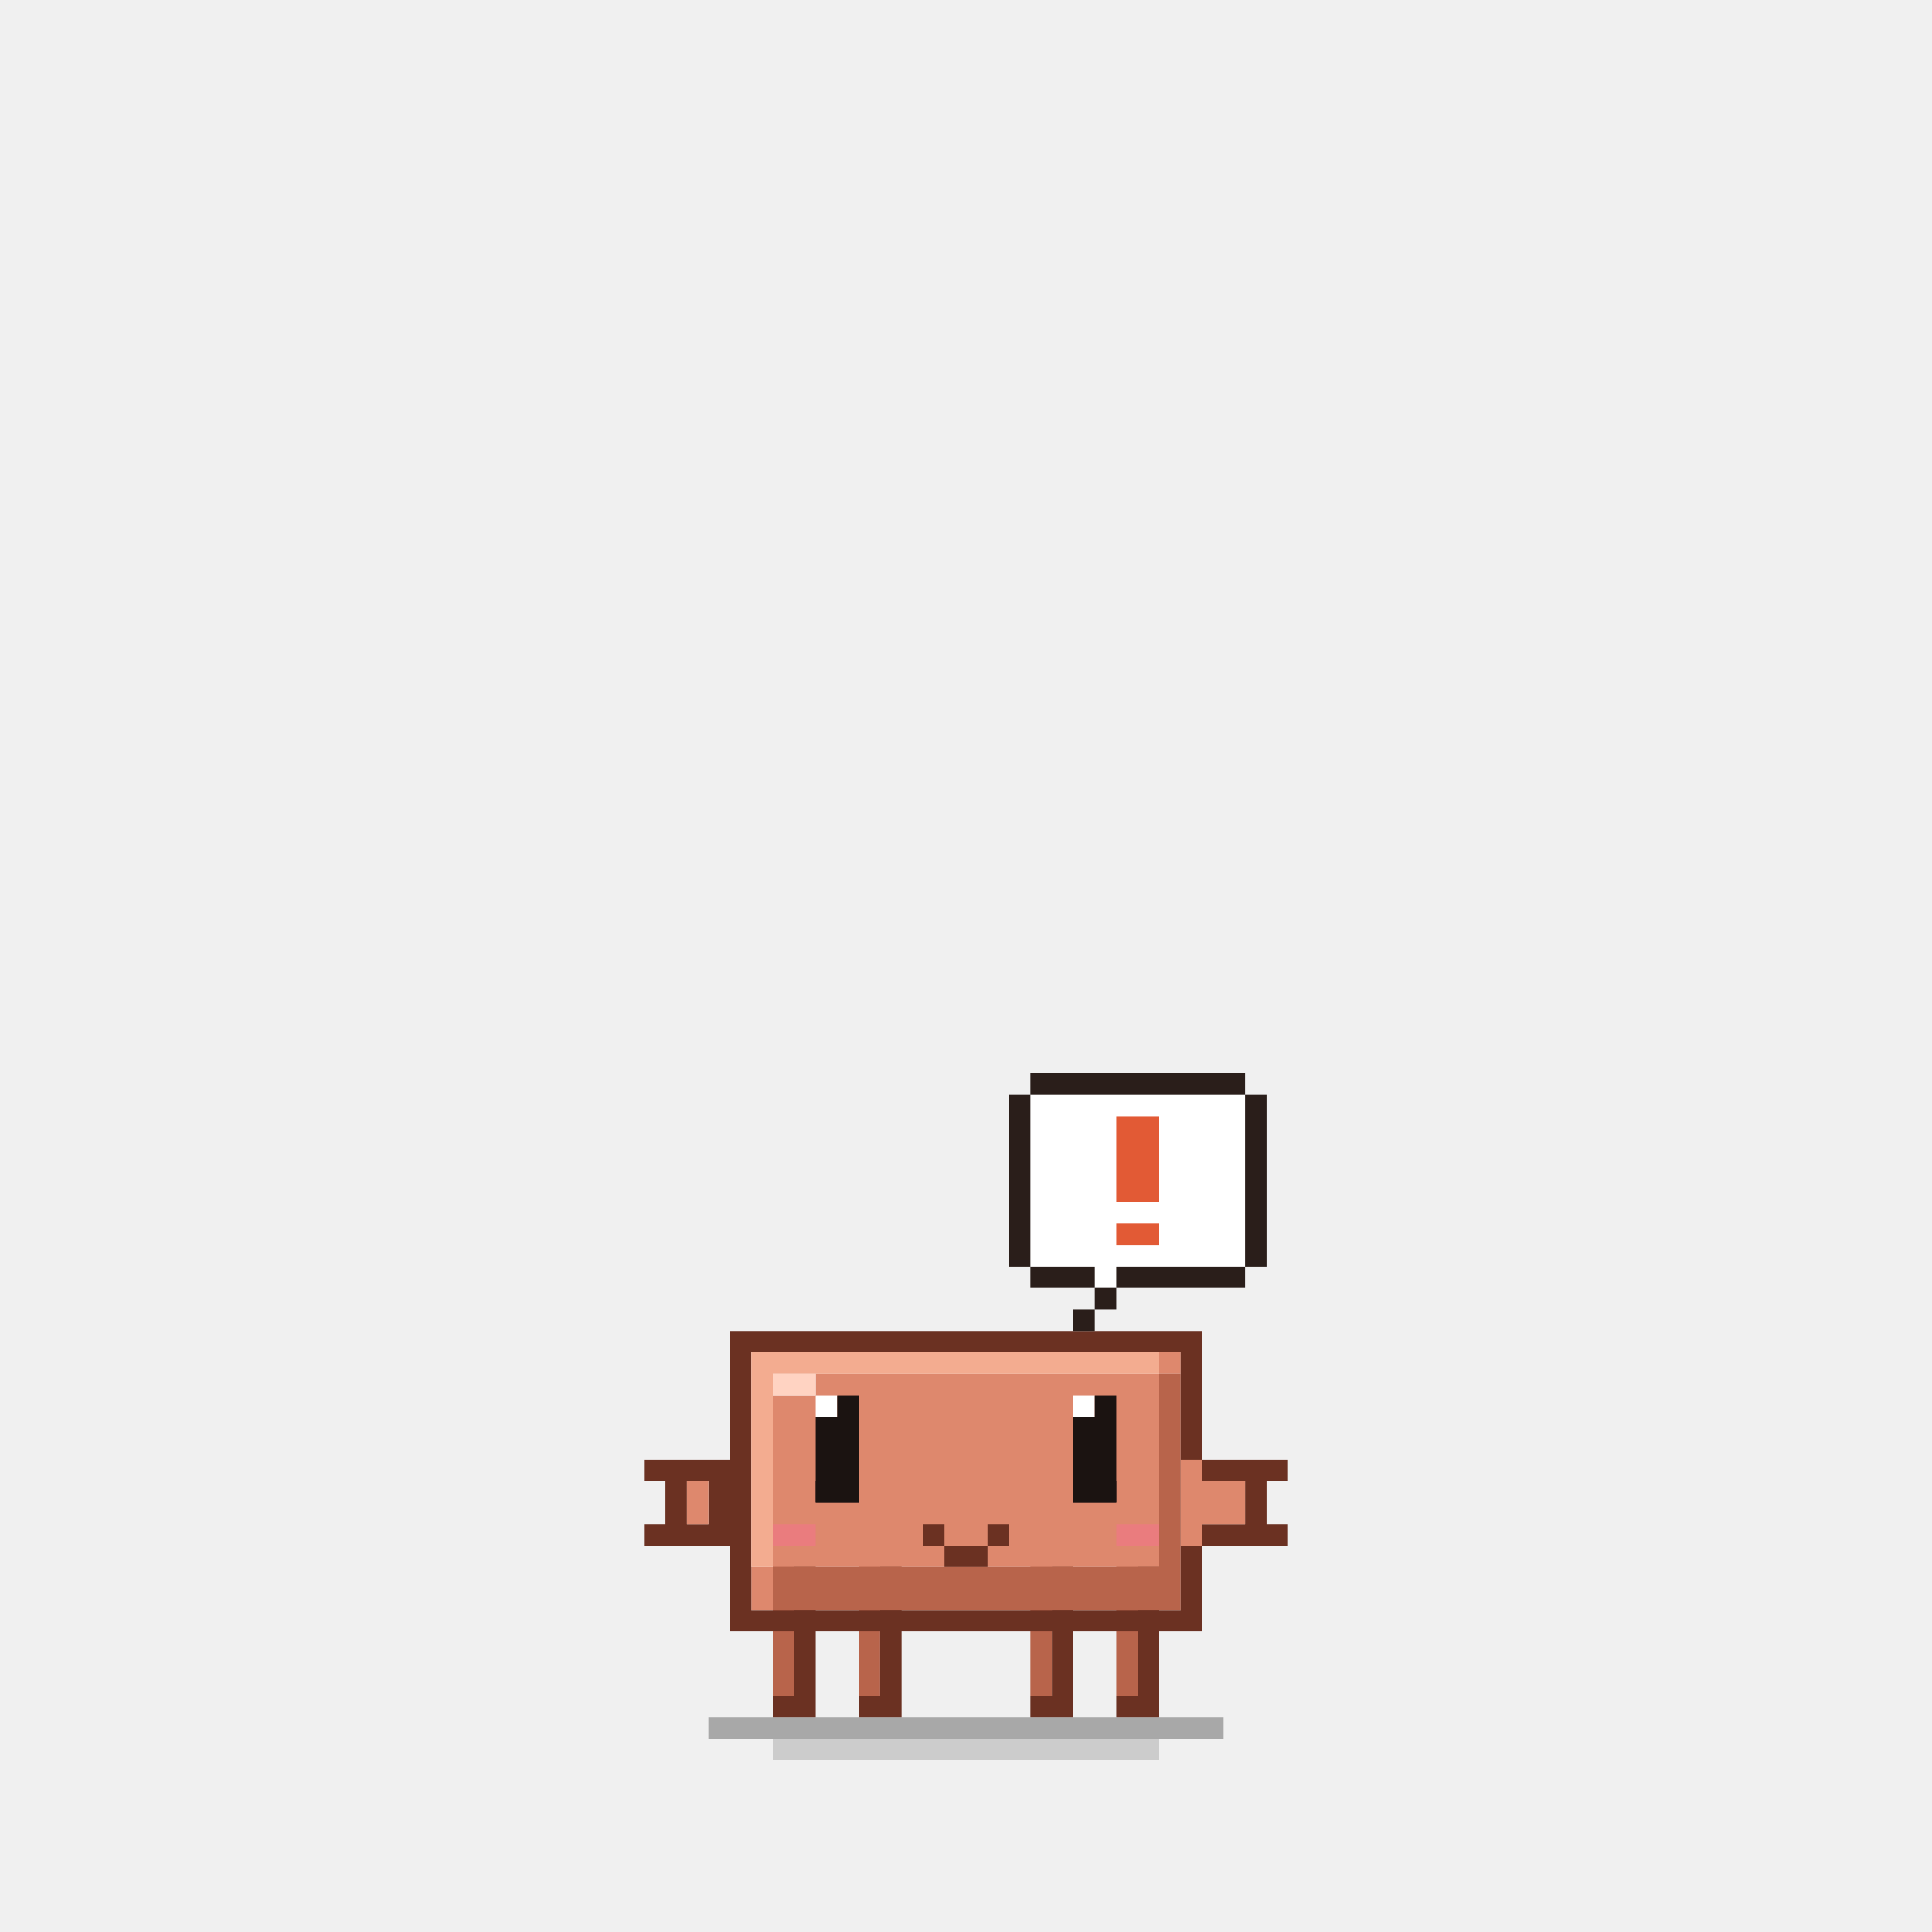
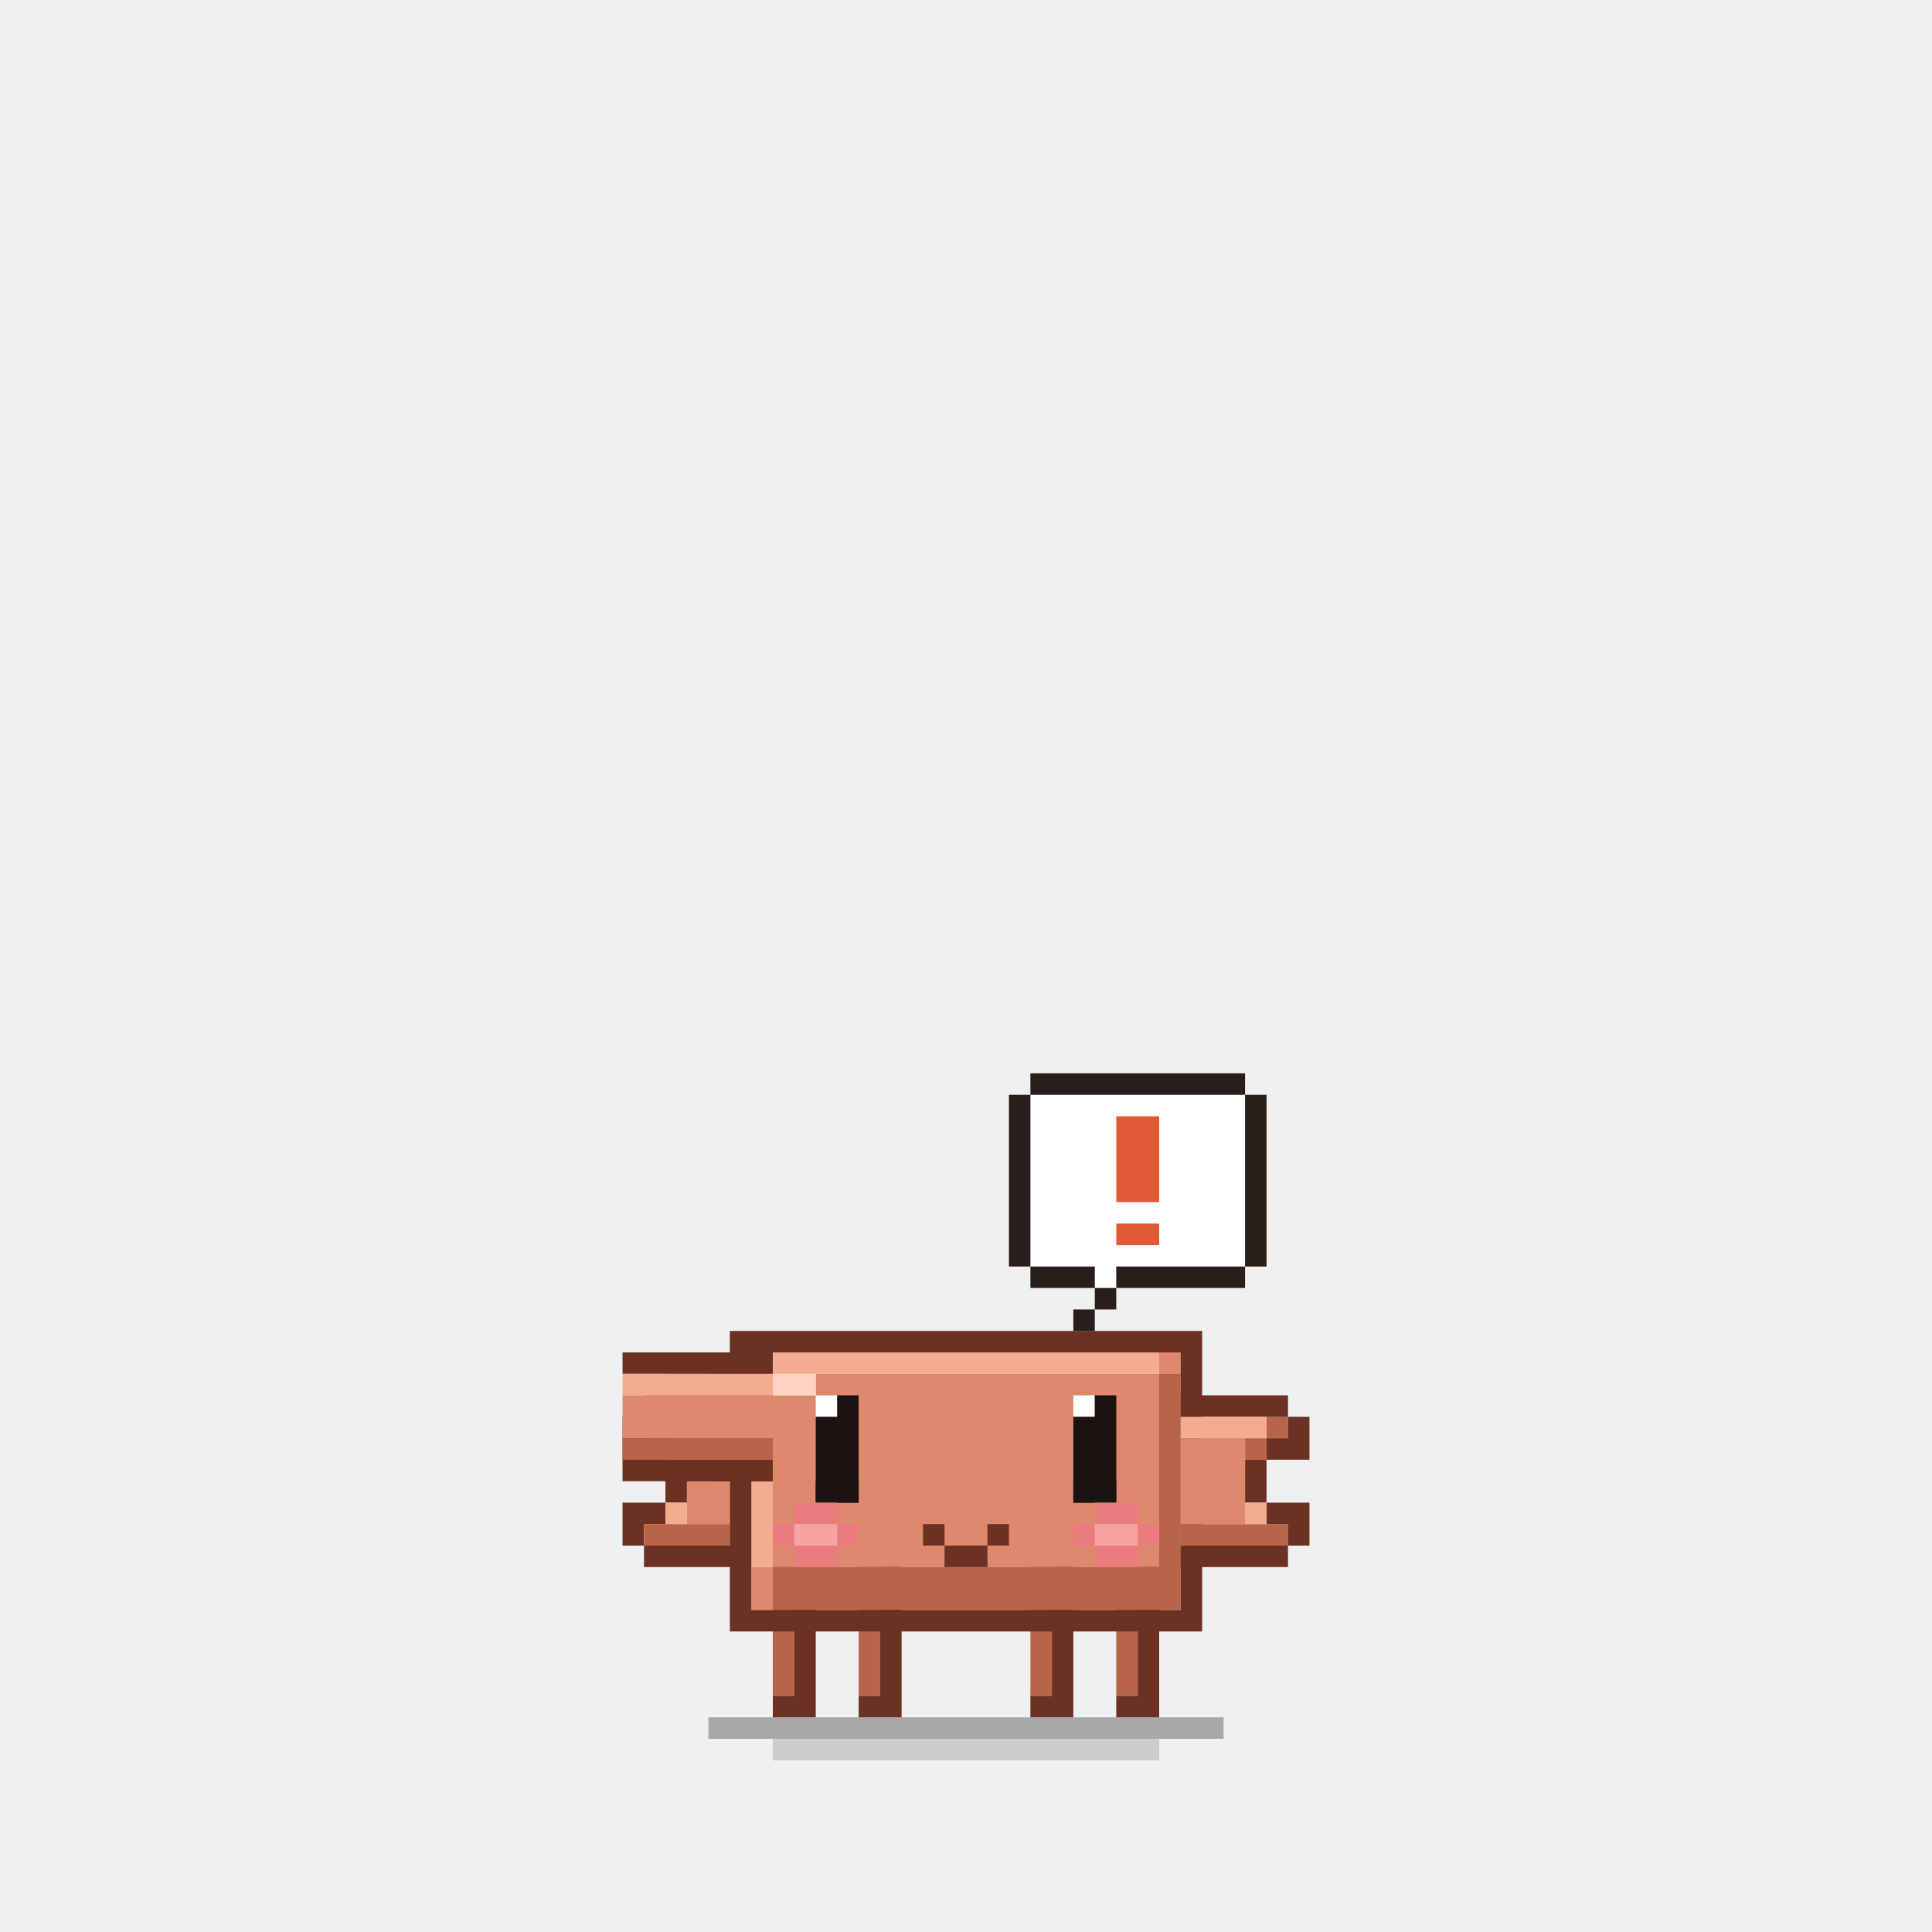
<svg xmlns="http://www.w3.org/2000/svg" viewBox="-15 -25 45 45" width="500" height="500">
  <defs>
    <style>
      .ar-l { animation: ar-l 2s infinite step-end; }
+       .ar-l-k0 { animation: ar-l-k0 2s infinite step-end; }
+       .ar-l-k1 { animation: ar-l-k1 2s infinite step-end; }
+       .ar-l-k2 { animation: ar-l-k2 2s infinite step-end; }
      .ey-wide { animation: ey-wide 2s infinite step-end; }
      .ey-shut { animation: ey-shut 2s infinite step-end; }
      .bang { animation: bang 2s infinite step-end; }
      .bub { animation: bub 2s infinite step-end; }
      .leg4 { animation: leg4 2s infinite step-end; }
      @keyframes ar-l {
-         0% { transform: translate(-2px, -6px); }
-         9.375% { transform: translate(0px, -6px); }
-         21.875% { transform: translate(-2px, -6px); }
-         34.375% { transform: translate(0px, -6px); }
-         46.875% { transform: translate(-2px, -6px); }
-         59.375% { transform: translate(0px, -6px); }
-         71.875% { transform: translate(-2px, -6px); }
-         84.375% { transform: translate(0px, -6px); }
+         0% { transform: translate(-5px, -6px); }
+         9.375% { transform: translate(-3px, -7px); }
+         21.875% { transform: translate(-1px, -6px); }
+         34.375% { transform: translate(-3px, -7px); }
+         46.875% { transform: translate(-5px, -6px); }
+         59.375% { transform: translate(-3px, -7px); }
+         71.875% { transform: translate(-1px, -6px); }
+         84.375% { transform: translate(-3px, -7px); }
+       }
+       @keyframes ar-l-k0 {
+         0% { opacity: 1; }
+         9.375% { opacity: 0; }
+         46.875% { opacity: 1; }
+         59.375% { opacity: 0; }
+       }
+       @keyframes ar-l-k1 {
+         0% { opacity: 0; }
+         9.375% { opacity: 1; }
+         21.875% { opacity: 0; }
+         34.375% { opacity: 1; }
+         46.875% { opacity: 0; }
+         59.375% { opacity: 1; }
+         71.875% { opacity: 0; }
+         84.375% { opacity: 1; }
+       }
+       @keyframes ar-l-k2 {
+         0% { opacity: 0; }
+         21.875% { opacity: 1; }
+         34.375% { opacity: 0; }
+         71.875% { opacity: 1; }
+         84.375% { opacity: 0; }
      }
      @keyframes ey-wide {
        0% { opacity: 1; }
        71.875% { opacity: 0; }
        84.375% { opacity: 1; }
      }
      @keyframes ey-shut {
        0% { opacity: 0; }
        71.875% { opacity: 1; }
        84.375% { opacity: 0; }
      }
      @keyframes bang {
        0% { opacity: 1; }
        34.375% { opacity: 0; }
        46.875% { opacity: 1; }
        84.375% { opacity: 0; }
      }
      @keyframes bub {
        0% { transform: translate(0px, 0px); }
        21.875% { transform: translate(0px, 1px); }
        46.875% { transform: translate(0px, 0px); }
        71.875% { transform: translate(0px, 1px); }
      }
      @keyframes leg4 {
        0% { transform: translate(0px, -2px); }
        9.375% { transform: translate(0px, 0px); }
        21.875% { transform: translate(0px, -2px); }
        34.375% { transform: translate(0px, 0px); }
        46.875% { transform: translate(0px, -2px); }
        59.375% { transform: translate(0px, 0px); }
        71.875% { transform: translate(0px, -2px); }
        84.375% { transform: translate(0px, 0px); }
      }
    </style>
    <g id="shadow">
      <path fill="#000000" fill-opacity="0.3" d="M3 30h24v1h-24z" />
      <path fill="#000000" fill-opacity="0.15" d="M6 31h18v1h-18z" />
    </g>
    <g id="leg1">
      <path fill="#B8644B" d="M6 18h1v11h-1z" />
      <path fill="#6B3122" d="M7 18h1v11h-1zM6 29h2v1h-2z" />
    </g>
    <g id="leg2">
      <path fill="#B8644B" d="M10 18h1v11h-1z" />
      <path fill="#6B3122" d="M11 18h1v11h-1zM10 29h2v1h-2z" />
    </g>
    <g id="leg3">
      <path fill="#B8644B" d="M18 18h1v11h-1z" />
      <path fill="#6B3122" d="M19 18h1v11h-1zM18 29h2v1h-2z" />
    </g>
    <g id="leg4">
      <path fill="#B8644B" d="M22 18h1v11h-1z" />
      <path fill="#6B3122" d="M23 18h1v11h-1zM22 29h2v1h-2z" />
    </g>
    <g id="torso">
      <path fill="#DE886D" d="M24 13h1v1h-1zM8 14h16v1h-16zM6 15h18v8h-18zM5 23h1v2h-1z" />
      <path fill="#B8644B" d="M24 14h1v9h-1zM6 23h19v2h-19z" />
      <path fill="#6B3122" d="M4 12h22v1h-22zM4 13h1v12h-1zM25 13h1v12h-1zM4 25h22v1h-22z" />
      <path fill="#F3AC90" d="M5 13h19v1h-19zM5 14h1v9h-1z" />
      <path fill="#FFD3C2" d="M6 14h2v1h-2z" />
    </g>
    <g id="arm-r">
-       <path fill="#6B3122" d="M26 18h4v1h-4zM28 19h1v2h-1zM26 21h4v1h-4z" />
-       <path fill="#DE886D" d="M25 18h1v1h-1zM25 19h3v2h-3zM25 21h1v1h-1z" />
+       <path fill="#B8644B" d="M29 16h1v1h-1zM28 17h1v1h-1zM25 21h5v1h-5z" />
+       <path fill="#6B3122" d="M25 15h5v1h-5zM30 16h1v1h-1zM29 17h2v1h-2zM28 18h1v2h-1zM29 20h2v1h-2zM30 21h1v1h-1zM25 22h5v1h-5z" />
+       <path fill="#F3AC90" d="M25 16h4v1h-4zM28 20h1v1h-1z" />
+       <path fill="#DE886D" d="M25 17h3v4h-3z" />
    </g>
    <g id="arm-l-free">
-       <path fill="#6B3122" d="M0 18h4v1h-4zM1 19h1v2h-1zM3 19h1v2h-1zM0 21h4v1h-4z" />
-       <path fill="#DE886D" d="M2 19h1v2h-1z" />
+       <path fill="#6B3122" d="M0 15h5v1h-5zM-1 16h1v1h-1zM4 16h1v6h-1zM-1 17h2v1h-2zM1 18h1v2h-1zM-1 20h2v1h-2zM-1 21h1v1h-1zM0 22h5v1h-5z" />
+       <path fill="#F3AC90" d="M1 16h3v1h-3zM1 20h1v1h-1z" />
+       <path fill="#DE886D" d="M2 17h2v4h-2z" />
+       <path fill="#B8644B" d="M0 16h1v1h-1zM1 17h1v1h-1zM0 21h4v1h-4z" />
    </g>
    <g id="eyes-wide">
      <path fill="#FFFFFF" d="M8 15h1v1h-1zM20 15h1v1h-1z" />
      <path fill="#1B1311" d="M9 15h1v1h-1zM21 15h1v1h-1zM8 16h2v4h-2zM20 16h2v4h-2z" />
    </g>
    <g id="eyes-shut">
      <path fill="#1B1311" d="M8 19h2v1h-2zM20 19h2v1h-2z" />
    </g>
    <g id="blush">
-       <path fill="#EA7C7E" d="M6 21h2v1h-2zM22 21h2v1h-2z" />
+       <path fill="#EA7C7E" d="M7 20h2v1h-2zM21 20h2v1h-2zM6 21h1v1h-1zM9 21h1v1h-1zM20 21h1v1h-1zM23 21h1v1h-1zM7 22h2v1h-2zM21 22h2v1h-2z" />
+       <path fill="#F7A3A1" d="M7 21h2v1h-2zM21 21h2v1h-2z" />
    </g>
    <g id="smile">
      <path fill="#6B3122" d="M13 21h1v1h-1zM16 21h1v1h-1zM14 22h2v1h-2z" />
    </g>
    <g id="wbubble">
      <path fill="#FFFFFF" d="M18 1h10v8h-10zM21 9h1v1h-1z" />
      <path fill="#2A1E1A" d="M18 0h10v1h-10zM17 1h1v8h-1zM28 1h1v8h-1zM18 9h3v1h-3zM22 9h6v1h-6zM21 10h1v1h-1zM20 11h1v1h-1z" />
    </g>
    <g id="wbang">
      <path fill="#E25A35" d="M22 2h2v4h-2zM22 7h2v1h-2z" />
    </g>
  </defs>
  <g transform="scale(.5)">
    <use href="#shadow" />
    <use href="#leg1" />
    <use href="#leg2" />
    <use href="#leg3" />
    <g class="leg4">
      <use href="#leg4" />
    </g>
    <use href="#torso" />
    <g class="ar-l">
      <use href="#arm-l-free" />
    </g>
+     <g class="ar-l-k0">
+       <g>
+         <path fill="#6B3122" d="M-1 13h7v1h-7zM-1 18h7v1h-7z" />
+         <path fill="#F3AC90" d="M-1 14h7v1h-7z" />
+         <path fill="#DE886D" d="M-1 15h7v2h-7z" />
+         <path fill="#B8644B" d="M-1 17h7v1h-7z" />
+       </g>
+     </g>
+     <g class="ar-l-k1">
+       <g>
+         <path fill="#6B3122" d="M1 13h5v1h-5zM1 18h5v1h-5z" />
+         <path fill="#F3AC90" d="M1 14h5v1h-5z" />
+         <path fill="#DE886D" d="M1 15h5v2h-5z" />
+         <path fill="#B8644B" d="M1 17h5v1h-5z" />
+       </g>
+     </g>
+     <g class="ar-l-k2">
+       <g>
+         <path fill="#6B3122" d="M3 13h3v1h-3zM3 18h3v1h-3z" />
+         <path fill="#F3AC90" d="M3 14h3v1h-3z" />
+         <path fill="#DE886D" d="M3 15h3v2h-3z" />
+         <path fill="#B8644B" d="M3 17h3v1h-3z" />
+       </g>
+     </g>
    <use href="#arm-r" />
    <g class="ey-wide">
      <use href="#eyes-wide" />
    </g>
    <g class="ey-shut">
      <use href="#eyes-shut" />
    </g>
    <use href="#blush" />
    <use href="#smile" />
    <g class="bub">
      <use href="#wbubble" />
      <g class="bang">
        <use href="#wbang" />
      </g>
    </g>
  </g>
</svg>
